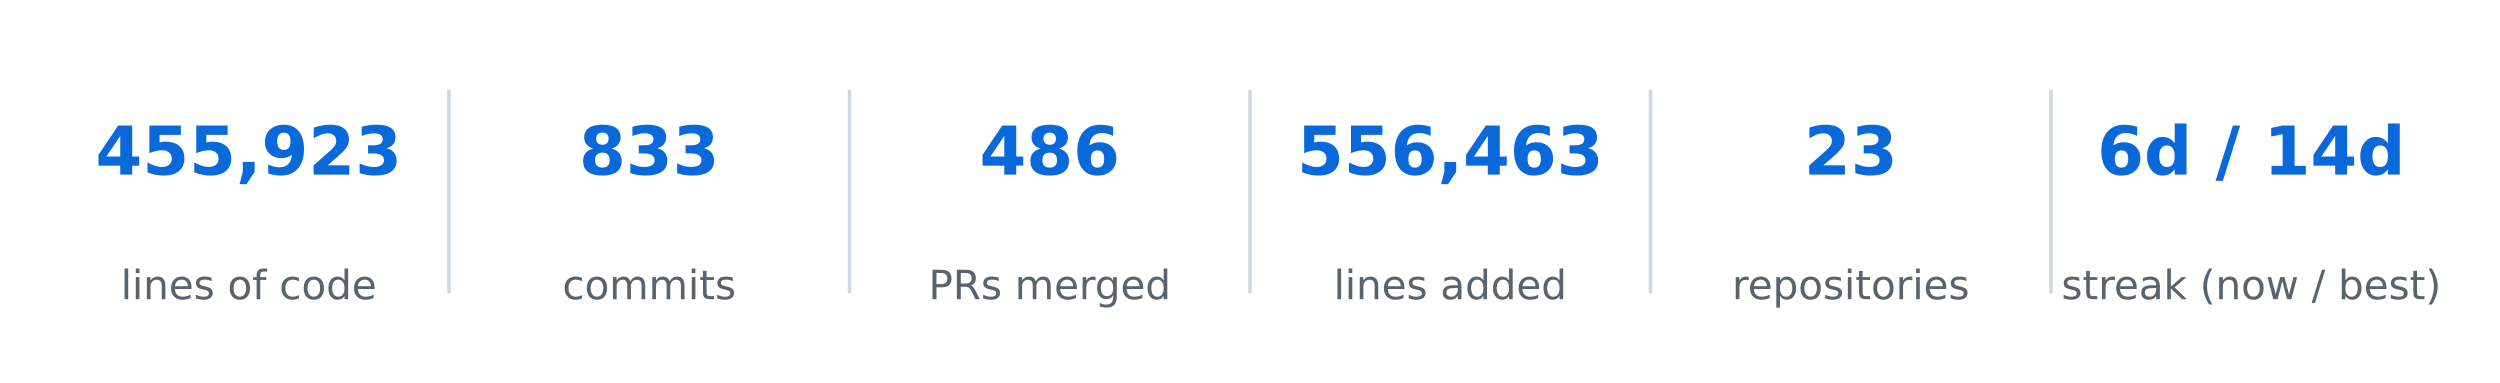
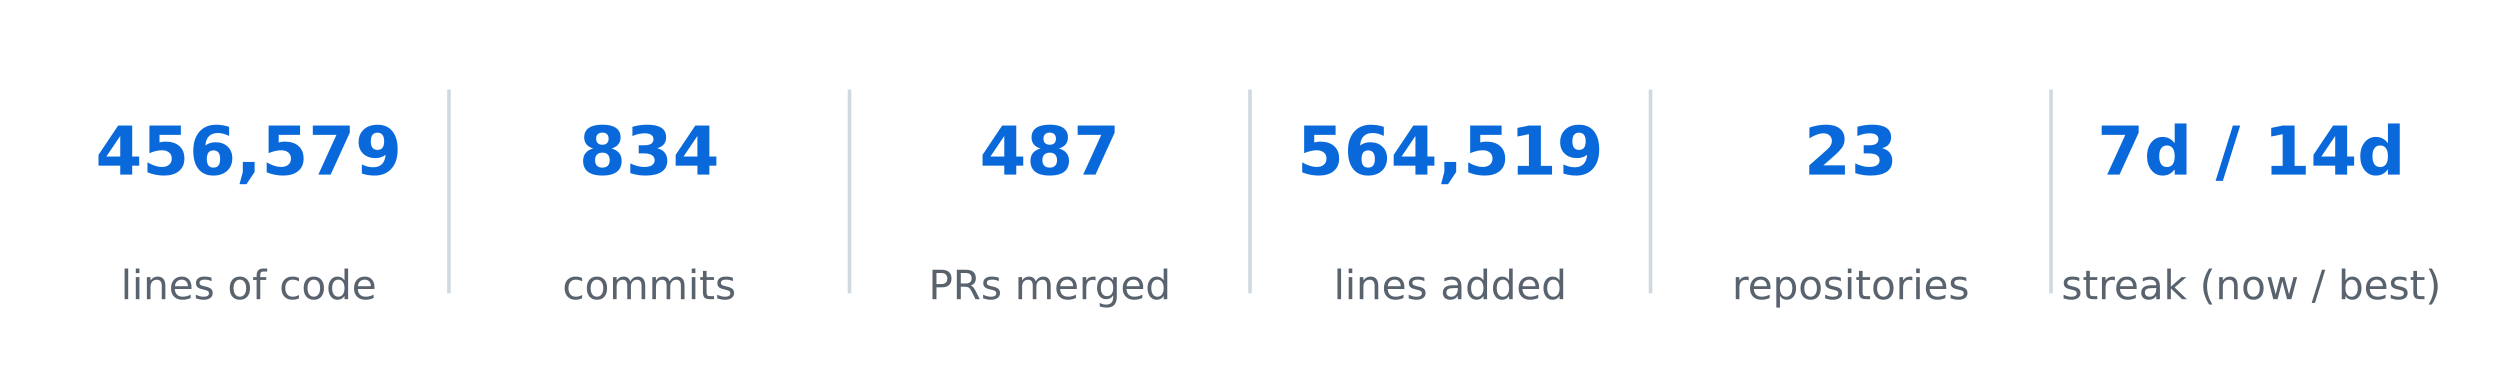
<svg xmlns="http://www.w3.org/2000/svg" xmlns:xlink="http://www.w3.org/1999/xlink" width="557.28pt" height="85.356pt" viewBox="0 0 557.28 85.356" version="1.1">
  <defs>
    <style type="text/css">*{stroke-linejoin: round; stroke-linecap: butt}</style>
  </defs>
  <g id="figure_1">
    <g id="patch_1">
      <path d="M 0 85.356  L 557.28 85.356  L 557.28 -0  L 0 -0  L 0 85.356  z " style="fill: none; opacity: 0" />
    </g>
    <g id="axes_1">
      <g id="line2d_1">
-         <path d="M 100.08 64.993  L 100.08 20.363  " clip-path="url(#p712fd941ea)" style="fill: none; stroke: #d1d9e0; stroke-width: 0.8; stroke-linecap: square" />
+         <path d="M 100.08 64.993  L 100.08 20.363  " clip-path="url(#p6d6e858c85)" style="fill: none; stroke: #d1d9e0; stroke-width: 0.8; stroke-linecap: square" />
      </g>
      <g id="line2d_2">
-         <path d="M 189.36 64.993  L 189.36 20.363  " clip-path="url(#p712fd941ea)" style="fill: none; stroke: #d1d9e0; stroke-width: 0.8; stroke-linecap: square" />
+         <path d="M 189.36 64.993  L 189.36 20.363  " clip-path="url(#p6d6e858c85)" style="fill: none; stroke: #d1d9e0; stroke-width: 0.8; stroke-linecap: square" />
      </g>
      <g id="line2d_3">
-         <path d="M 278.64 64.993  L 278.64 20.363  " clip-path="url(#p712fd941ea)" style="fill: none; stroke: #d1d9e0; stroke-width: 0.8; stroke-linecap: square" />
+         <path d="M 278.64 64.993  L 278.64 20.363  " clip-path="url(#p6d6e858c85)" style="fill: none; stroke: #d1d9e0; stroke-width: 0.8; stroke-linecap: square" />
      </g>
      <g id="line2d_4">
-         <path d="M 367.92 64.993  L 367.92 20.363  " clip-path="url(#p712fd941ea)" style="fill: none; stroke: #d1d9e0; stroke-width: 0.8; stroke-linecap: square" />
+         <path d="M 367.92 64.993  L 367.92 20.363  " clip-path="url(#p6d6e858c85)" style="fill: none; stroke: #d1d9e0; stroke-width: 0.8; stroke-linecap: square" />
      </g>
      <g id="line2d_5">
-         <path d="M 457.2 64.993  L 457.2 20.363  " clip-path="url(#p712fd941ea)" style="fill: none; stroke: #d1d9e0; stroke-width: 0.8; stroke-linecap: square" />
+         <path d="M 457.2 64.993  L 457.2 20.363  " clip-path="url(#p6d6e858c85)" style="fill: none; stroke: #d1d9e0; stroke-width: 0.8; stroke-linecap: square" />
      </g>
      <g id="text_1">
        <g style="fill: #0969da" transform="translate(21.28102 38.92376) scale(0.15 -0.15)">
          <defs>
            <path id="DejaVuSans-Bold-17" d="M 2356 3675  L 1038 1722  L 2356 1722  L 2356 3675  z M 2156 4666  L 3494 4666  L 3494 1722  L 4159 1722  L 4159 850  L 3494 850  L 3494 0  L 2356 0  L 2356 850  L 288 850  L 288 1881  L 2156 4666  z " transform="scale(0.015625)" />
            <path id="DejaVuSans-Bold-18" d="M 678 4666  L 3669 4666  L 3669 3781  L 1638 3781  L 1638 3059  Q 1775 3097 1914 3117  Q 2053 3138 2203 3138  Q 3056 3138 3531 2711  Q 4006 2284 4006 1522  Q 4006 766 3489 337  Q 2972 -91 2053 -91  Q 1656 -91 1267 -14  Q 878 63 494 219  L 494 1166  Q 875 947 1217 837  Q 1559 728 1863 728  Q 2300 728 2551 942  Q 2803 1156 2803 1522  Q 2803 1891 2551 2103  Q 2300 2316 1863 2316  Q 1603 2316 1309 2248  Q 1016 2181 678 2041  L 678 4666  z " transform="scale(0.015625)" />
+             <path id="DejaVuSans-Bold-19" d="M 2316 2303  Q 2000 2303 1842 2098  Q 1684 1894 1684 1484  Q 1684 1075 1842 870  Q 2000 666 2316 666  Q 2634 666 2792 870  Q 2950 1075 2950 1484  Q 2950 1894 2792 2098  Q 2634 2303 2316 2303  z M 3803 4544  L 3803 3681  Q 3506 3822 3243 3889  Q 2981 3956 2731 3956  Q 2194 3956 1894 3657  Q 1594 3359 1544 2772  Q 1750 2925 1990 3001  Q 2231 3078 2516 3078  Q 3231 3078 3670 2659  Q 4109 2241 4109 1563  Q 4109 813 3618 361  Q 3128 -91 2303 -91  Q 1394 -91 895 523  Q 397 1138 397 2266  Q 397 3422 980 4083  Q 1563 4744 2578 4744  Q 2900 4744 3203 4694  Q 3506 4644 3803 4544  z " transform="scale(0.015625)" />
            <path id="DejaVuSans-Bold-f" d="M 653 1209  L 1778 1209  L 1778 256  L 1006 -909  L 341 -909  L 653 256  L 653 1209  z " transform="scale(0.015625)" />
+             <path id="DejaVuSans-Bold-1a" d="M 428 4666  L 3944 4666  L 3944 3988  L 2125 0  L 953 0  L 2675 3781  L 428 3781  L 428 4666  z " transform="scale(0.015625)" />
            <path id="DejaVuSans-Bold-1c" d="M 641 103  L 641 966  Q 928 831 1190 764  Q 1453 697 1709 697  Q 2247 697 2547 995  Q 2847 1294 2900 1881  Q 2688 1725 2447 1647  Q 2206 1569 1925 1569  Q 1209 1569 770 1986  Q 331 2403 331 3084  Q 331 3838 820 4291  Q 1309 4744 2131 4744  Q 3044 4744 3544 4128  Q 4044 3513 4044 2388  Q 4044 1231 3459 570  Q 2875 -91 1856 -91  Q 1528 -91 1228 -42  Q 928 6 641 103  z M 2125 2350  Q 2441 2350 2600 2554  Q 2759 2759 2759 3169  Q 2759 3575 2600 3781  Q 2441 3988 2125 3988  Q 1809 3988 1650 3781  Q 1491 3575 1491 3169  Q 1491 2759 1650 2554  Q 1809 2350 2125 2350  z " transform="scale(0.015625)" />
-             <path id="DejaVuSans-Bold-15" d="M 1844 884  L 3897 884  L 3897 0  L 506 0  L 506 884  L 2209 2388  Q 2438 2594 2547 2791  Q 2656 2988 2656 3200  Q 2656 3528 2436 3728  Q 2216 3928 1850 3928  Q 1569 3928 1234 3808  Q 900 3688 519 3450  L 519 4475  Q 925 4609 1322 4679  Q 1719 4750 2100 4750  Q 2938 4750 3402 4381  Q 3866 4013 3866 3353  Q 3866 2972 3669 2642  Q 3472 2313 2841 1759  L 1844 884  z " transform="scale(0.015625)" />
-             <path id="DejaVuSans-Bold-16" d="M 2981 2516  Q 3453 2394 3698 2092  Q 3944 1791 3944 1325  Q 3944 631 3412 270  Q 2881 -91 1863 -91  Q 1503 -91 1142 -33  Q 781 25 428 141  L 428 1069  Q 766 900 1098 814  Q 1431 728 1753 728  Q 2231 728 2486 893  Q 2741 1059 2741 1369  Q 2741 1688 2480 1852  Q 2219 2016 1709 2016  L 1228 2016  L 1228 2791  L 1734 2791  Q 2188 2791 2409 2933  Q 2631 3075 2631 3366  Q 2631 3634 2415 3781  Q 2200 3928 1806 3928  Q 1516 3928 1219 3862  Q 922 3797 628 3669  L 628 4550  Q 984 4650 1334 4700  Q 1684 4750 2022 4750  Q 2931 4750 3382 4451  Q 3834 4153 3834 3553  Q 3834 3144 3618 2883  Q 3403 2622 2981 2516  z " transform="scale(0.015625)" />
          </defs>
          <use xlink:href="#DejaVuSans-Bold-17" />
          <use xlink:href="#DejaVuSans-Bold-18" transform="translate(69.57812 0)" />
-           <use xlink:href="#DejaVuSans-Bold-18" transform="translate(139.1562 0)" />
+           <use xlink:href="#DejaVuSans-Bold-19" transform="translate(139.1562 0)" />
          <use xlink:href="#DejaVuSans-Bold-f" transform="translate(208.7344 0)" />
-           <use xlink:href="#DejaVuSans-Bold-1c" transform="translate(246.7188 0)" />
-           <use xlink:href="#DejaVuSans-Bold-15" transform="translate(316.2969 0)" />
-           <use xlink:href="#DejaVuSans-Bold-16" transform="translate(385.875 0)" />
+           <use xlink:href="#DejaVuSans-Bold-18" transform="translate(246.7188 0)" />
+           <use xlink:href="#DejaVuSans-Bold-1a" transform="translate(316.2969 0)" />
+           <use xlink:href="#DejaVuSans-Bold-1c" transform="translate(385.875 0)" />
        </g>
      </g>
      <g id="text_2">
        <g style="fill: #59636e" transform="translate(26.92336 66.69328) scale(0.09 -0.09)">
          <defs>
            <path id="DejaVuSans-4f" d="M 603 4863  L 1178 4863  L 1178 0  L 603 0  L 603 4863  z " transform="scale(0.015625)" />
            <path id="DejaVuSans-4c" d="M 603 3500  L 1178 3500  L 1178 0  L 603 0  L 603 3500  z M 603 4863  L 1178 4863  L 1178 4134  L 603 4134  L 603 4863  z " transform="scale(0.015625)" />
            <path id="DejaVuSans-51" d="M 3513 2113  L 3513 0  L 2938 0  L 2938 2094  Q 2938 2591 2744 2837  Q 2550 3084 2163 3084  Q 1697 3084 1428 2787  Q 1159 2491 1159 1978  L 1159 0  L 581 0  L 581 3500  L 1159 3500  L 1159 2956  Q 1366 3272 1645 3428  Q 1925 3584 2291 3584  Q 2894 3584 3203 3211  Q 3513 2838 3513 2113  z " transform="scale(0.015625)" />
            <path id="DejaVuSans-48" d="M 3597 1894  L 3597 1613  L 953 1613  Q 991 1019 1311 708  Q 1631 397 2203 397  Q 2534 397 2845 478  Q 3156 559 3463 722  L 3463 178  Q 3153 47 2828 -22  Q 2503 -91 2169 -91  Q 1331 -91 842 396  Q 353 884 353 1716  Q 353 2575 817 3079  Q 1281 3584 2069 3584  Q 2775 3584 3186 3129  Q 3597 2675 3597 1894  z M 3022 2063  Q 3016 2534 2758 2815  Q 2500 3097 2075 3097  Q 1594 3097 1305 2825  Q 1016 2553 972 2059  L 3022 2063  z " transform="scale(0.015625)" />
            <path id="DejaVuSans-56" d="M 2834 3397  L 2834 2853  Q 2591 2978 2328 3040  Q 2066 3103 1784 3103  Q 1356 3103 1142 2972  Q 928 2841 928 2578  Q 928 2378 1081 2264  Q 1234 2150 1697 2047  L 1894 2003  Q 2506 1872 2764 1633  Q 3022 1394 3022 966  Q 3022 478 2636 193  Q 2250 -91 1575 -91  Q 1294 -91 989 -36  Q 684 19 347 128  L 347 722  Q 666 556 975 473  Q 1284 391 1588 391  Q 1994 391 2212 530  Q 2431 669 2431 922  Q 2431 1156 2273 1281  Q 2116 1406 1581 1522  L 1381 1569  Q 847 1681 609 1914  Q 372 2147 372 2553  Q 372 3047 722 3315  Q 1072 3584 1716 3584  Q 2034 3584 2315 3537  Q 2597 3491 2834 3397  z " transform="scale(0.015625)" />
            <path id="DejaVuSans-3" transform="scale(0.015625)" />
            <path id="DejaVuSans-52" d="M 1959 3097  Q 1497 3097 1228 2736  Q 959 2375 959 1747  Q 959 1119 1226 758  Q 1494 397 1959 397  Q 2419 397 2687 759  Q 2956 1122 2956 1747  Q 2956 2369 2687 2733  Q 2419 3097 1959 3097  z M 1959 3584  Q 2709 3584 3137 3096  Q 3566 2609 3566 1747  Q 3566 888 3137 398  Q 2709 -91 1959 -91  Q 1206 -91 779 398  Q 353 888 353 1747  Q 353 2609 779 3096  Q 1206 3584 1959 3584  z " transform="scale(0.015625)" />
            <path id="DejaVuSans-49" d="M 2375 4863  L 2375 4384  L 1825 4384  Q 1516 4384 1395 4259  Q 1275 4134 1275 3809  L 1275 3500  L 2222 3500  L 2222 3053  L 1275 3053  L 1275 0  L 697 0  L 697 3053  L 147 3053  L 147 3500  L 697 3500  L 697 3744  Q 697 4328 969 4595  Q 1241 4863 1831 4863  L 2375 4863  z " transform="scale(0.015625)" />
            <path id="DejaVuSans-46" d="M 3122 3366  L 3122 2828  Q 2878 2963 2633 3030  Q 2388 3097 2138 3097  Q 1578 3097 1268 2742  Q 959 2388 959 1747  Q 959 1106 1268 751  Q 1578 397 2138 397  Q 2388 397 2633 464  Q 2878 531 3122 666  L 3122 134  Q 2881 22 2623 -34  Q 2366 -91 2075 -91  Q 1284 -91 818 406  Q 353 903 353 1747  Q 353 2603 823 3093  Q 1294 3584 2113 3584  Q 2378 3584 2631 3529  Q 2884 3475 3122 3366  z " transform="scale(0.015625)" />
            <path id="DejaVuSans-47" d="M 2906 2969  L 2906 4863  L 3481 4863  L 3481 0  L 2906 0  L 2906 525  Q 2725 213 2448 61  Q 2172 -91 1784 -91  Q 1150 -91 751 415  Q 353 922 353 1747  Q 353 2572 751 3078  Q 1150 3584 1784 3584  Q 2172 3584 2448 3432  Q 2725 3281 2906 2969  z M 947 1747  Q 947 1113 1208 752  Q 1469 391 1925 391  Q 2381 391 2643 752  Q 2906 1113 2906 1747  Q 2906 2381 2643 2742  Q 2381 3103 1925 3103  Q 1469 3103 1208 2742  Q 947 2381 947 1747  z " transform="scale(0.015625)" />
          </defs>
          <use xlink:href="#DejaVuSans-4f" />
          <use xlink:href="#DejaVuSans-4c" transform="translate(27.78125 0)" />
          <use xlink:href="#DejaVuSans-51" transform="translate(55.5625 0)" />
          <use xlink:href="#DejaVuSans-48" transform="translate(118.9375 0)" />
          <use xlink:href="#DejaVuSans-56" transform="translate(180.4688 0)" />
          <use xlink:href="#DejaVuSans-3" transform="translate(232.5625 0)" />
          <use xlink:href="#DejaVuSans-52" transform="translate(264.3438 0)" />
          <use xlink:href="#DejaVuSans-49" transform="translate(325.5312 0)" />
          <use xlink:href="#DejaVuSans-3" transform="translate(360.7344 0)" />
          <use xlink:href="#DejaVuSans-46" transform="translate(392.5156 0)" />
          <use xlink:href="#DejaVuSans-52" transform="translate(447.5 0)" />
          <use xlink:href="#DejaVuSans-47" transform="translate(508.6875 0)" />
          <use xlink:href="#DejaVuSans-48" transform="translate(572.1719 0)" />
        </g>
      </g>
      <g id="text_3">
        <g style="fill: #0969da" transform="translate(129.0649 38.92376) scale(0.15 -0.15)">
          <defs>
            <path id="DejaVuSans-Bold-1b" d="M 2228 2088  Q 1891 2088 1709 1903  Q 1528 1719 1528 1375  Q 1528 1031 1709 848  Q 1891 666 2228 666  Q 2563 666 2741 848  Q 2919 1031 2919 1375  Q 2919 1722 2741 1905  Q 2563 2088 2228 2088  z M 1350 2484  Q 925 2613 709 2878  Q 494 3144 494 3541  Q 494 4131 934 4440  Q 1375 4750 2228 4750  Q 3075 4750 3515 4442  Q 3956 4134 3956 3541  Q 3956 3144 3739 2878  Q 3522 2613 3097 2484  Q 3572 2353 3814 2058  Q 4056 1763 4056 1313  Q 4056 619 3595 264  Q 3134 -91 2228 -91  Q 1319 -91 855 264  Q 391 619 391 1313  Q 391 1763 633 2058  Q 875 2353 1350 2484  z M 1631 3419  Q 1631 3141 1786 2991  Q 1941 2841 2228 2841  Q 2509 2841 2662 2991  Q 2816 3141 2816 3419  Q 2816 3697 2662 3845  Q 2509 3994 2228 3994  Q 1941 3994 1786 3844  Q 1631 3694 1631 3419  z " transform="scale(0.015625)" />
+             <path id="DejaVuSans-Bold-16" d="M 2981 2516  Q 3453 2394 3698 2092  Q 3944 1791 3944 1325  Q 3944 631 3412 270  Q 2881 -91 1863 -91  Q 1503 -91 1142 -33  Q 781 25 428 141  L 428 1069  Q 766 900 1098 814  Q 1431 728 1753 728  Q 2231 728 2486 893  Q 2741 1059 2741 1369  Q 2741 1688 2480 1852  Q 2219 2016 1709 2016  L 1228 2016  L 1228 2791  L 1734 2791  Q 2188 2791 2409 2933  Q 2631 3075 2631 3366  Q 2631 3634 2415 3781  Q 2200 3928 1806 3928  Q 1516 3928 1219 3862  Q 922 3797 628 3669  L 628 4550  Q 984 4650 1334 4700  Q 1684 4750 2022 4750  Q 2931 4750 3382 4451  Q 3834 4153 3834 3553  Q 3834 3144 3618 2883  Q 3403 2622 2981 2516  z " transform="scale(0.015625)" />
          </defs>
          <use xlink:href="#DejaVuSans-Bold-1b" />
          <use xlink:href="#DejaVuSans-Bold-16" transform="translate(69.57812 0)" />
-           <use xlink:href="#DejaVuSans-Bold-16" transform="translate(139.1562 0)" />
+           <use xlink:href="#DejaVuSans-Bold-17" transform="translate(139.1562 0)" />
        </g>
      </g>
      <g id="text_4">
        <g style="fill: #59636e" transform="translate(125.3672 66.69328) scale(0.09 -0.09)">
          <defs>
            <path id="DejaVuSans-50" d="M 3328 2828  Q 3544 3216 3844 3400  Q 4144 3584 4550 3584  Q 5097 3584 5394 3201  Q 5691 2819 5691 2113  L 5691 0  L 5113 0  L 5113 2094  Q 5113 2597 4934 2840  Q 4756 3084 4391 3084  Q 3944 3084 3684 2787  Q 3425 2491 3425 1978  L 3425 0  L 2847 0  L 2847 2094  Q 2847 2600 2669 2842  Q 2491 3084 2119 3084  Q 1678 3084 1418 2786  Q 1159 2488 1159 1978  L 1159 0  L 581 0  L 581 3500  L 1159 3500  L 1159 2956  Q 1356 3278 1631 3431  Q 1906 3584 2284 3584  Q 2666 3584 2933 3390  Q 3200 3197 3328 2828  z " transform="scale(0.015625)" />
            <path id="DejaVuSans-57" d="M 1172 4494  L 1172 3500  L 2356 3500  L 2356 3053  L 1172 3053  L 1172 1153  Q 1172 725 1289 603  Q 1406 481 1766 481  L 2356 481  L 2356 0  L 1766 0  Q 1100 0 847 248  Q 594 497 594 1153  L 594 3053  L 172 3053  L 172 3500  L 594 3500  L 594 4494  L 1172 4494  z " transform="scale(0.015625)" />
          </defs>
          <use xlink:href="#DejaVuSans-46" />
          <use xlink:href="#DejaVuSans-52" transform="translate(54.98438 0)" />
          <use xlink:href="#DejaVuSans-50" transform="translate(116.1719 0)" />
          <use xlink:href="#DejaVuSans-50" transform="translate(213.5781 0)" />
          <use xlink:href="#DejaVuSans-4c" transform="translate(310.9844 0)" />
          <use xlink:href="#DejaVuSans-57" transform="translate(338.7656 0)" />
          <use xlink:href="#DejaVuSans-56" transform="translate(377.9688 0)" />
        </g>
      </g>
      <g id="text_5">
        <g style="fill: #0969da" transform="translate(218.3449 38.92376) scale(0.15 -0.15)">
-           <defs>
-             <path id="DejaVuSans-Bold-19" d="M 2316 2303  Q 2000 2303 1842 2098  Q 1684 1894 1684 1484  Q 1684 1075 1842 870  Q 2000 666 2316 666  Q 2634 666 2792 870  Q 2950 1075 2950 1484  Q 2950 1894 2792 2098  Q 2634 2303 2316 2303  z M 3803 4544  L 3803 3681  Q 3506 3822 3243 3889  Q 2981 3956 2731 3956  Q 2194 3956 1894 3657  Q 1594 3359 1544 2772  Q 1750 2925 1990 3001  Q 2231 3078 2516 3078  Q 3231 3078 3670 2659  Q 4109 2241 4109 1563  Q 4109 813 3618 361  Q 3128 -91 2303 -91  Q 1394 -91 895 523  Q 397 1138 397 2266  Q 397 3422 980 4083  Q 1563 4744 2578 4744  Q 2900 4744 3203 4694  Q 3506 4644 3803 4544  z " transform="scale(0.015625)" />
-           </defs>
          <use xlink:href="#DejaVuSans-Bold-17" />
          <use xlink:href="#DejaVuSans-Bold-1b" transform="translate(69.57812 0)" />
-           <use xlink:href="#DejaVuSans-Bold-19" transform="translate(139.1562 0)" />
+           <use xlink:href="#DejaVuSans-Bold-1a" transform="translate(139.1562 0)" />
        </g>
      </g>
      <g id="text_6">
        <g style="fill: #59636e" transform="translate(206.9796 66.69328) scale(0.09 -0.09)">
          <defs>
            <path id="DejaVuSans-33" d="M 1259 4147  L 1259 2394  L 2053 2394  Q 2494 2394 2734 2622  Q 2975 2850 2975 3272  Q 2975 3691 2734 3919  Q 2494 4147 2053 4147  L 1259 4147  z M 628 4666  L 2053 4666  Q 2838 4666 3239 4311  Q 3641 3956 3641 3272  Q 3641 2581 3239 2228  Q 2838 1875 2053 1875  L 1259 1875  L 1259 0  L 628 0  L 628 4666  z " transform="scale(0.015625)" />
            <path id="DejaVuSans-35" d="M 2841 2188  Q 3044 2119 3236 1894  Q 3428 1669 3622 1275  L 4263 0  L 3584 0  L 2988 1197  Q 2756 1666 2539 1819  Q 2322 1972 1947 1972  L 1259 1972  L 1259 0  L 628 0  L 628 4666  L 2053 4666  Q 2853 4666 3247 4331  Q 3641 3997 3641 3322  Q 3641 2881 3436 2590  Q 3231 2300 2841 2188  z M 1259 4147  L 1259 2491  L 2053 2491  Q 2509 2491 2742 2702  Q 2975 2913 2975 3322  Q 2975 3731 2742 3939  Q 2509 4147 2053 4147  L 1259 4147  z " transform="scale(0.015625)" />
            <path id="DejaVuSans-55" d="M 2631 2963  Q 2534 3019 2420 3045  Q 2306 3072 2169 3072  Q 1681 3072 1420 2755  Q 1159 2438 1159 1844  L 1159 0  L 581 0  L 581 3500  L 1159 3500  L 1159 2956  Q 1341 3275 1631 3429  Q 1922 3584 2338 3584  Q 2397 3584 2469 3576  Q 2541 3569 2628 3553  L 2631 2963  z " transform="scale(0.015625)" />
            <path id="DejaVuSans-4a" d="M 2906 1791  Q 2906 2416 2648 2759  Q 2391 3103 1925 3103  Q 1463 3103 1205 2759  Q 947 2416 947 1791  Q 947 1169 1205 825  Q 1463 481 1925 481  Q 2391 481 2648 825  Q 2906 1169 2906 1791  z M 3481 434  Q 3481 -459 3084 -895  Q 2688 -1331 1869 -1331  Q 1566 -1331 1297 -1286  Q 1028 -1241 775 -1147  L 775 -588  Q 1028 -725 1275 -790  Q 1522 -856 1778 -856  Q 2344 -856 2625 -561  Q 2906 -266 2906 331  L 2906 616  Q 2728 306 2450 153  Q 2172 0 1784 0  Q 1141 0 747 490  Q 353 981 353 1791  Q 353 2603 747 3093  Q 1141 3584 1784 3584  Q 2172 3584 2450 3431  Q 2728 3278 2906 2969  L 2906 3500  L 3481 3500  L 3481 434  z " transform="scale(0.015625)" />
          </defs>
          <use xlink:href="#DejaVuSans-33" />
          <use xlink:href="#DejaVuSans-35" transform="translate(60.29688 0)" />
          <use xlink:href="#DejaVuSans-56" transform="translate(129.7812 0)" />
          <use xlink:href="#DejaVuSans-3" transform="translate(181.875 0)" />
          <use xlink:href="#DejaVuSans-50" transform="translate(213.6562 0)" />
          <use xlink:href="#DejaVuSans-48" transform="translate(311.0625 0)" />
          <use xlink:href="#DejaVuSans-55" transform="translate(372.5938 0)" />
          <use xlink:href="#DejaVuSans-4a" transform="translate(411.9531 0)" />
          <use xlink:href="#DejaVuSans-48" transform="translate(475.4375 0)" />
          <use xlink:href="#DejaVuSans-47" transform="translate(536.9688 0)" />
        </g>
      </g>
      <g id="text_7">
        <g style="fill: #0969da" transform="translate(289.121 38.92376) scale(0.15 -0.15)">
+           <defs>
+             <path id="DejaVuSans-Bold-14" d="M 750 831  L 1813 831  L 1813 3847  L 722 3622  L 722 4441  L 1806 4666  L 2950 4666  L 2950 831  L 4013 831  L 4013 0  L 750 0  L 750 831  z " transform="scale(0.015625)" />
+           </defs>
          <use xlink:href="#DejaVuSans-Bold-18" />
-           <use xlink:href="#DejaVuSans-Bold-18" transform="translate(69.57812 0)" />
-           <use xlink:href="#DejaVuSans-Bold-19" transform="translate(139.1562 0)" />
+           <use xlink:href="#DejaVuSans-Bold-19" transform="translate(69.57812 0)" />
+           <use xlink:href="#DejaVuSans-Bold-17" transform="translate(139.1562 0)" />
          <use xlink:href="#DejaVuSans-Bold-f" transform="translate(208.7344 0)" />
-           <use xlink:href="#DejaVuSans-Bold-17" transform="translate(246.7188 0)" />
-           <use xlink:href="#DejaVuSans-Bold-19" transform="translate(316.2969 0)" />
-           <use xlink:href="#DejaVuSans-Bold-16" transform="translate(385.875 0)" />
+           <use xlink:href="#DejaVuSans-Bold-18" transform="translate(246.7188 0)" />
+           <use xlink:href="#DejaVuSans-Bold-14" transform="translate(316.2969 0)" />
+           <use xlink:href="#DejaVuSans-Bold-1c" transform="translate(385.875 0)" />
        </g>
      </g>
      <g id="text_8">
        <g style="fill: #59636e" transform="translate(297.2876 66.69328) scale(0.09 -0.09)">
          <defs>
            <path id="DejaVuSans-44" d="M 2194 1759  Q 1497 1759 1228 1600  Q 959 1441 959 1056  Q 959 750 1161 570  Q 1363 391 1709 391  Q 2188 391 2477 730  Q 2766 1069 2766 1631  L 2766 1759  L 2194 1759  z M 3341 1997  L 3341 0  L 2766 0  L 2766 531  Q 2569 213 2275 61  Q 1981 -91 1556 -91  Q 1019 -91 701 211  Q 384 513 384 1019  Q 384 1609 779 1909  Q 1175 2209 1959 2209  L 2766 2209  L 2766 2266  Q 2766 2663 2505 2880  Q 2244 3097 1772 3097  Q 1472 3097 1187 3025  Q 903 2953 641 2809  L 641 3341  Q 956 3463 1253 3523  Q 1550 3584 1831 3584  Q 2591 3584 2966 3190  Q 3341 2797 3341 1997  z " transform="scale(0.015625)" />
          </defs>
          <use xlink:href="#DejaVuSans-4f" />
          <use xlink:href="#DejaVuSans-4c" transform="translate(27.78125 0)" />
          <use xlink:href="#DejaVuSans-51" transform="translate(55.5625 0)" />
          <use xlink:href="#DejaVuSans-48" transform="translate(118.9375 0)" />
          <use xlink:href="#DejaVuSans-56" transform="translate(180.4688 0)" />
          <use xlink:href="#DejaVuSans-3" transform="translate(232.5625 0)" />
          <use xlink:href="#DejaVuSans-44" transform="translate(264.3438 0)" />
          <use xlink:href="#DejaVuSans-47" transform="translate(325.625 0)" />
          <use xlink:href="#DejaVuSans-47" transform="translate(389.1094 0)" />
          <use xlink:href="#DejaVuSans-48" transform="translate(452.5938 0)" />
          <use xlink:href="#DejaVuSans-47" transform="translate(514.125 0)" />
        </g>
      </g>
      <g id="text_9">
        <g style="fill: #0969da" transform="translate(402.1233 38.92376) scale(0.15 -0.15)">
+           <defs>
+             <path id="DejaVuSans-Bold-15" d="M 1844 884  L 3897 884  L 3897 0  L 506 0  L 506 884  L 2209 2388  Q 2438 2594 2547 2791  Q 2656 2988 2656 3200  Q 2656 3528 2436 3728  Q 2216 3928 1850 3928  Q 1569 3928 1234 3808  Q 900 3688 519 3450  L 519 4475  Q 925 4609 1322 4679  Q 1719 4750 2100 4750  Q 2938 4750 3402 4381  Q 3866 4013 3866 3353  Q 3866 2972 3669 2642  Q 3472 2313 2841 1759  L 1844 884  z " transform="scale(0.015625)" />
+           </defs>
          <use xlink:href="#DejaVuSans-Bold-15" />
          <use xlink:href="#DejaVuSans-Bold-16" transform="translate(69.57812 0)" />
        </g>
      </g>
      <g id="text_10">
        <g style="fill: #59636e" transform="translate(386.1049 66.69328) scale(0.09 -0.09)">
          <defs>
            <path id="DejaVuSans-53" d="M 1159 525  L 1159 -1331  L 581 -1331  L 581 3500  L 1159 3500  L 1159 2969  Q 1341 3281 1617 3432  Q 1894 3584 2278 3584  Q 2916 3584 3314 3078  Q 3713 2572 3713 1747  Q 3713 922 3314 415  Q 2916 -91 2278 -91  Q 1894 -91 1617 61  Q 1341 213 1159 525  z M 3116 1747  Q 3116 2381 2855 2742  Q 2594 3103 2138 3103  Q 1681 3103 1420 2742  Q 1159 2381 1159 1747  Q 1159 1113 1420 752  Q 1681 391 2138 391  Q 2594 391 2855 752  Q 3116 1113 3116 1747  z " transform="scale(0.015625)" />
          </defs>
          <use xlink:href="#DejaVuSans-55" />
          <use xlink:href="#DejaVuSans-48" transform="translate(38.90625 0)" />
          <use xlink:href="#DejaVuSans-53" transform="translate(100.4375 0)" />
          <use xlink:href="#DejaVuSans-52" transform="translate(163.9219 0)" />
          <use xlink:href="#DejaVuSans-56" transform="translate(225.1094 0)" />
          <use xlink:href="#DejaVuSans-4c" transform="translate(277.2031 0)" />
          <use xlink:href="#DejaVuSans-57" transform="translate(304.9844 0)" />
          <use xlink:href="#DejaVuSans-52" transform="translate(344.1875 0)" />
          <use xlink:href="#DejaVuSans-55" transform="translate(405.375 0)" />
          <use xlink:href="#DejaVuSans-4c" transform="translate(446.4844 0)" />
          <use xlink:href="#DejaVuSans-48" transform="translate(474.2656 0)" />
          <use xlink:href="#DejaVuSans-56" transform="translate(535.7969 0)" />
        </g>
      </g>
      <g id="text_11">
        <g style="fill: #0969da" transform="translate(467.4865 38.92435) scale(0.15 -0.15)">
          <defs>
            <path id="DejaVuSans-Bold-47" d="M 2919 2988  L 2919 4863  L 4044 4863  L 4044 0  L 2919 0  L 2919 506  Q 2688 197 2409 53  Q 2131 -91 1766 -91  Q 1119 -91 703 423  Q 288 938 288 1747  Q 288 2556 703 3070  Q 1119 3584 1766 3584  Q 2128 3584 2408 3439  Q 2688 3294 2919 2988  z M 2181 722  Q 2541 722 2730 984  Q 2919 1247 2919 1747  Q 2919 2247 2730 2509  Q 2541 2772 2181 2772  Q 1825 2772 1636 2509  Q 1447 2247 1447 1747  Q 1447 1247 1636 984  Q 1825 722 2181 722  z " transform="scale(0.015625)" />
            <path id="DejaVuSans-Bold-3" transform="scale(0.015625)" />
            <path id="DejaVuSans-Bold-12" d="M 1644 4666  L 2338 4666  L 691 -594  L 0 -594  L 1644 4666  z " transform="scale(0.015625)" />
-             <path id="DejaVuSans-Bold-14" d="M 750 831  L 1813 831  L 1813 3847  L 722 3622  L 722 4441  L 1806 4666  L 2950 4666  L 2950 831  L 4013 831  L 4013 0  L 750 0  L 750 831  z " transform="scale(0.015625)" />
-           </defs>
-           <use xlink:href="#DejaVuSans-Bold-19" />
+           </defs>
+           <use xlink:href="#DejaVuSans-Bold-1a" />
          <use xlink:href="#DejaVuSans-Bold-47" transform="translate(69.57812 0)" />
          <use xlink:href="#DejaVuSans-Bold-3" transform="translate(141.1562 0)" />
          <use xlink:href="#DejaVuSans-Bold-12" transform="translate(175.9688 0)" />
          <use xlink:href="#DejaVuSans-Bold-3" transform="translate(212.5 0)" />
          <use xlink:href="#DejaVuSans-Bold-14" transform="translate(247.3125 0)" />
          <use xlink:href="#DejaVuSans-Bold-17" transform="translate(316.8906 0)" />
          <use xlink:href="#DejaVuSans-Bold-47" transform="translate(386.4688 0)" />
        </g>
      </g>
      <g id="text_12">
        <g style="fill: #59636e" transform="translate(459.5112 66.69328) scale(0.09 -0.09)">
          <defs>
            <path id="DejaVuSans-4e" d="M 581 4863  L 1159 4863  L 1159 1991  L 2875 3500  L 3609 3500  L 1753 1863  L 3688 0  L 2938 0  L 1159 1709  L 1159 0  L 581 0  L 581 4863  z " transform="scale(0.015625)" />
            <path id="DejaVuSans-b" d="M 1984 4856  Q 1566 4138 1362 3434  Q 1159 2731 1159 2009  Q 1159 1288 1364 580  Q 1569 -128 1984 -844  L 1484 -844  Q 1016 -109 783 600  Q 550 1309 550 2009  Q 550 2706 781 3412  Q 1013 4119 1484 4856  L 1984 4856  z " transform="scale(0.015625)" />
            <path id="DejaVuSans-5a" d="M 269 3500  L 844 3500  L 1563 769  L 2278 3500  L 2956 3500  L 3675 769  L 4391 3500  L 4966 3500  L 4050 0  L 3372 0  L 2619 2869  L 1863 0  L 1184 0  L 269 3500  z " transform="scale(0.015625)" />
            <path id="DejaVuSans-12" d="M 1625 4666  L 2156 4666  L 531 -594  L 0 -594  L 1625 4666  z " transform="scale(0.015625)" />
            <path id="DejaVuSans-45" d="M 3116 1747  Q 3116 2381 2855 2742  Q 2594 3103 2138 3103  Q 1681 3103 1420 2742  Q 1159 2381 1159 1747  Q 1159 1113 1420 752  Q 1681 391 2138 391  Q 2594 391 2855 752  Q 3116 1113 3116 1747  z M 1159 2969  Q 1341 3281 1617 3432  Q 1894 3584 2278 3584  Q 2916 3584 3314 3078  Q 3713 2572 3713 1747  Q 3713 922 3314 415  Q 2916 -91 2278 -91  Q 1894 -91 1617 61  Q 1341 213 1159 525  L 1159 0  L 581 0  L 581 4863  L 1159 4863  L 1159 2969  z " transform="scale(0.015625)" />
            <path id="DejaVuSans-c" d="M 513 4856  L 1013 4856  Q 1481 4119 1714 3412  Q 1947 2706 1947 2009  Q 1947 1309 1714 600  Q 1481 -109 1013 -844  L 513 -844  Q 928 -128 1133 580  Q 1338 1288 1338 2009  Q 1338 2731 1133 3434  Q 928 4138 513 4856  z " transform="scale(0.015625)" />
          </defs>
          <use xlink:href="#DejaVuSans-56" />
          <use xlink:href="#DejaVuSans-57" transform="translate(52.09375 0)" />
          <use xlink:href="#DejaVuSans-55" transform="translate(91.29688 0)" />
          <use xlink:href="#DejaVuSans-48" transform="translate(130.2031 0)" />
          <use xlink:href="#DejaVuSans-44" transform="translate(191.7344 0)" />
          <use xlink:href="#DejaVuSans-4e" transform="translate(253.0156 0)" />
          <use xlink:href="#DejaVuSans-3" transform="translate(310.9219 0)" />
          <use xlink:href="#DejaVuSans-b" transform="translate(342.7031 0)" />
          <use xlink:href="#DejaVuSans-51" transform="translate(381.7188 0)" />
          <use xlink:href="#DejaVuSans-52" transform="translate(445.0938 0)" />
          <use xlink:href="#DejaVuSans-5a" transform="translate(506.2812 0)" />
          <use xlink:href="#DejaVuSans-3" transform="translate(588.0625 0)" />
          <use xlink:href="#DejaVuSans-12" transform="translate(619.8438 0)" />
          <use xlink:href="#DejaVuSans-3" transform="translate(653.5312 0)" />
          <use xlink:href="#DejaVuSans-45" transform="translate(685.3125 0)" />
          <use xlink:href="#DejaVuSans-48" transform="translate(748.7969 0)" />
          <use xlink:href="#DejaVuSans-56" transform="translate(810.3281 0)" />
          <use xlink:href="#DejaVuSans-57" transform="translate(862.4219 0)" />
          <use xlink:href="#DejaVuSans-c" transform="translate(901.625 0)" />
        </g>
      </g>
    </g>
  </g>
  <defs>
-     <clipPath id="p712fd941ea">
+     <clipPath id="p6d6e858c85">
      <rect x="10.8" y="10.8" width="535.68" height="63.756" />
    </clipPath>
  </defs>
</svg>
